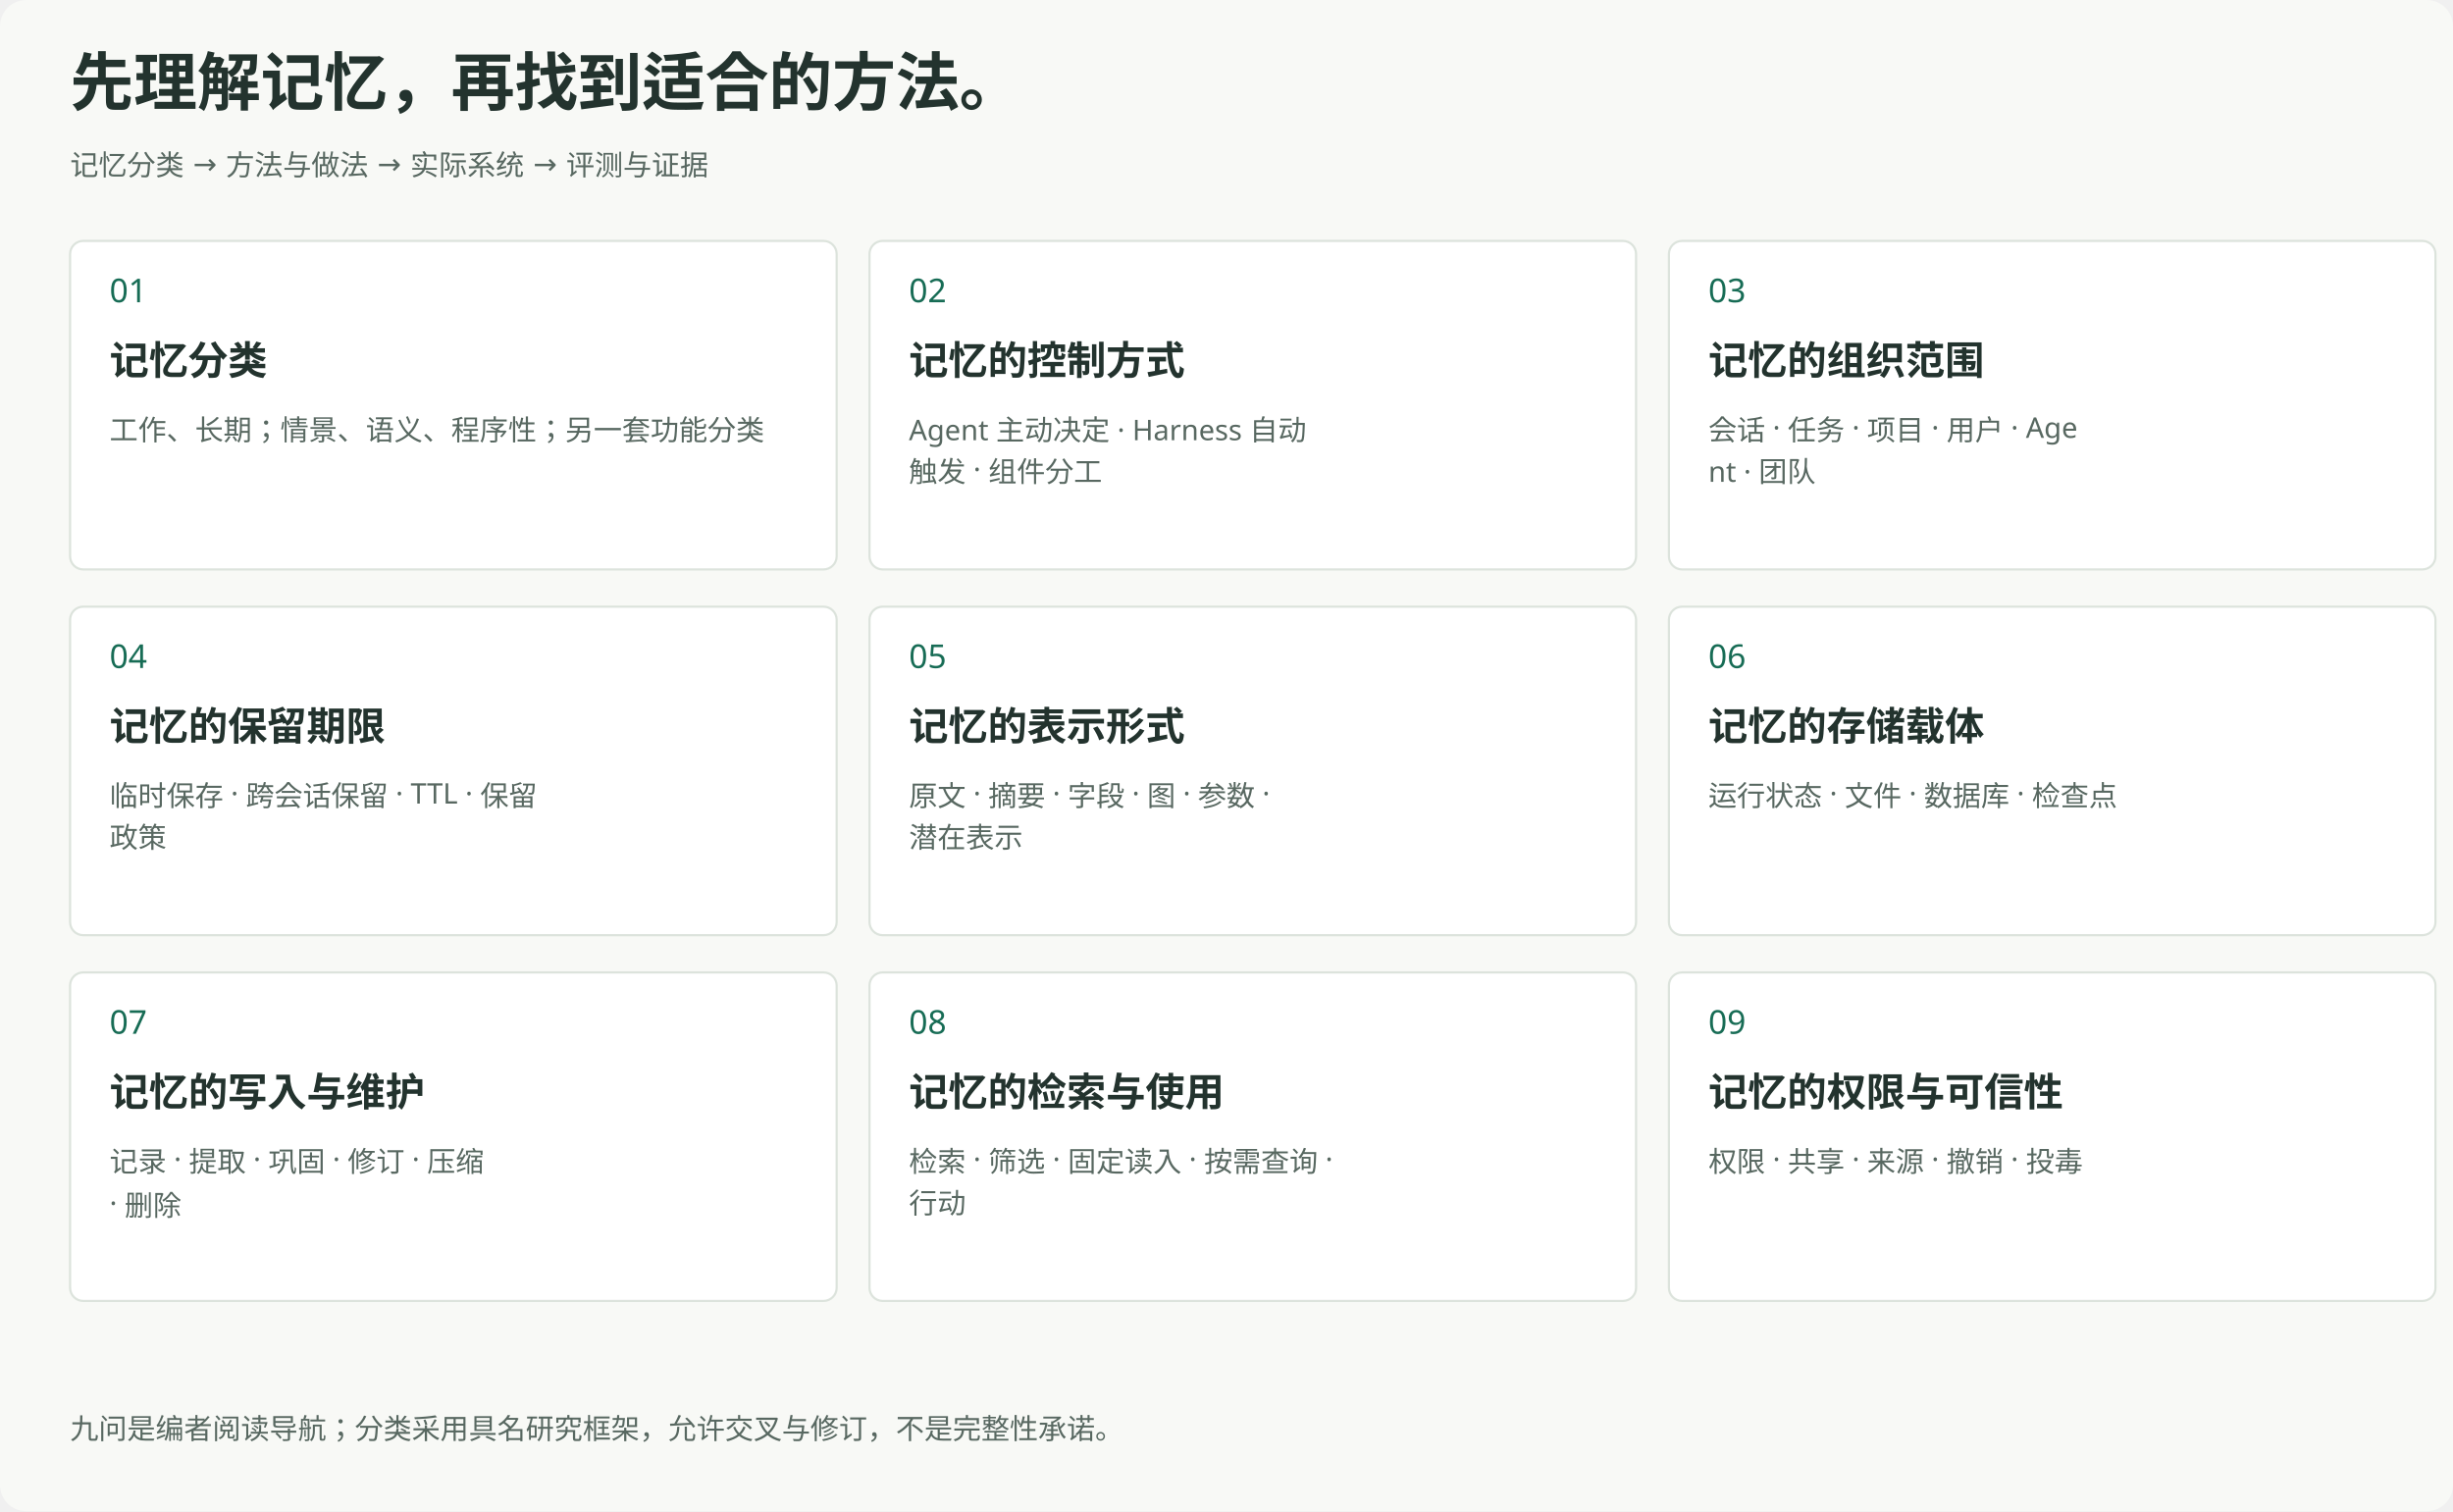
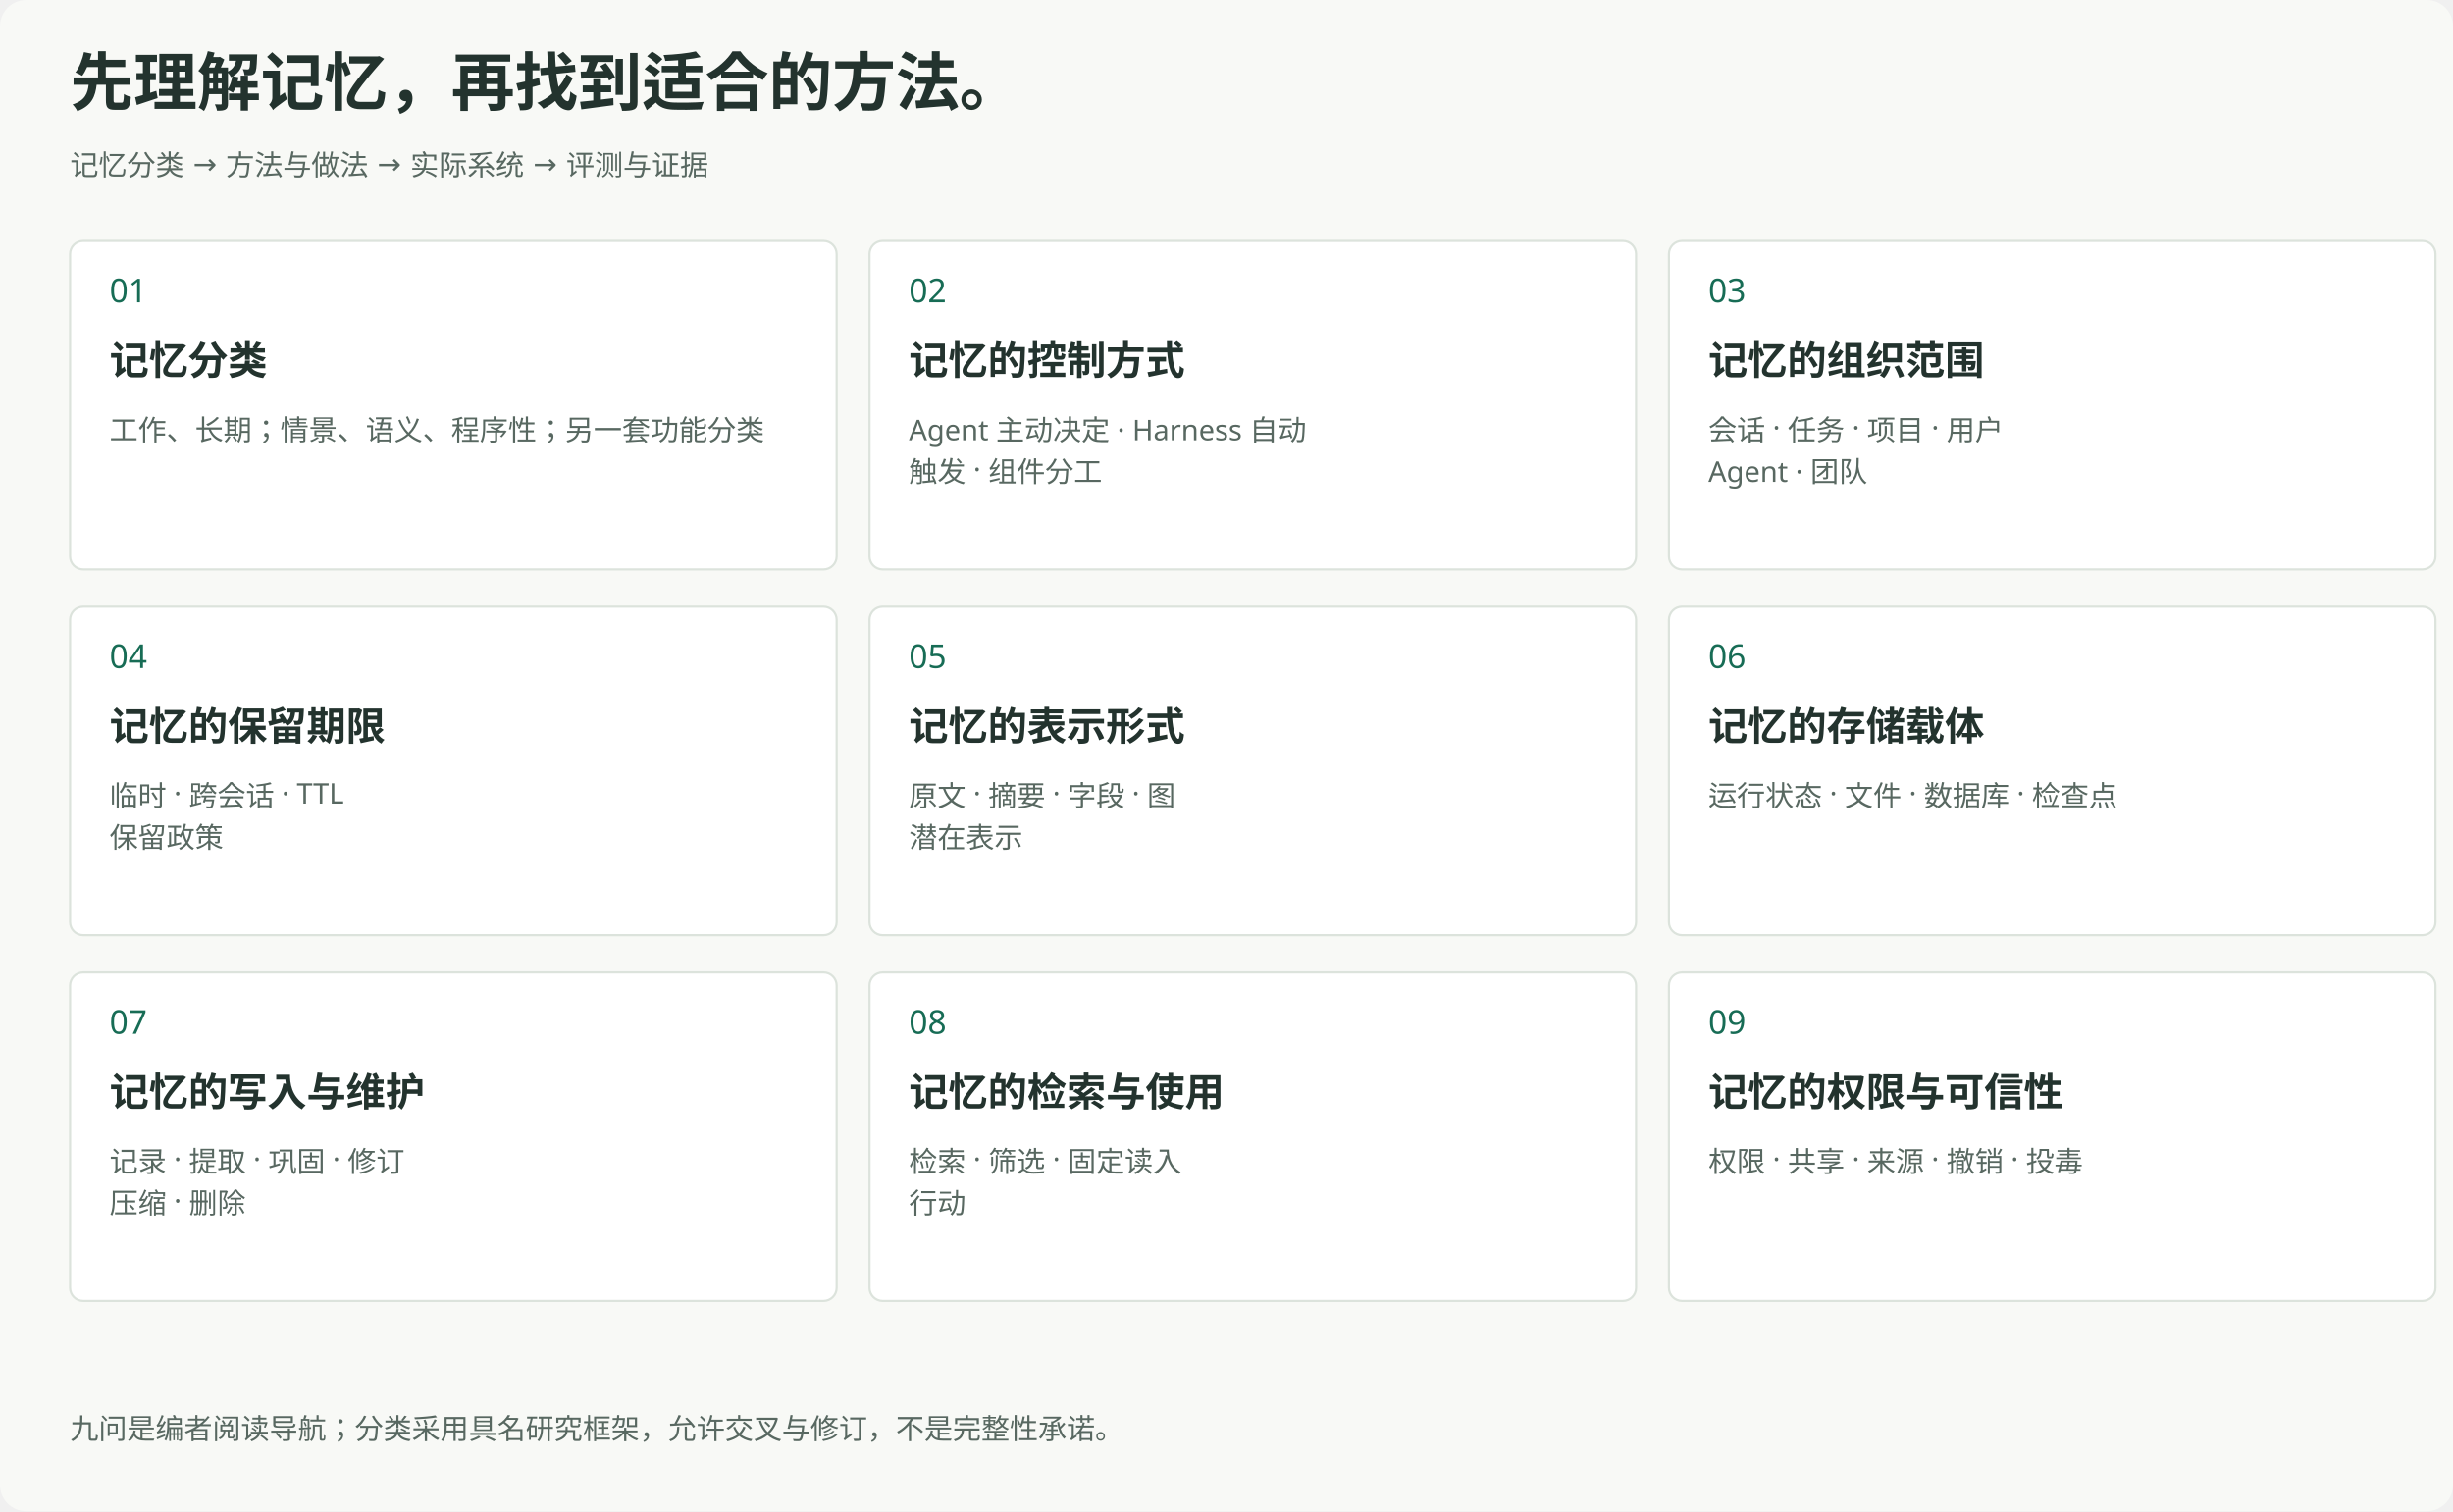
<svg xmlns="http://www.w3.org/2000/svg" width="1120" height="690" viewBox="0 0 1120 690" role="img" aria-labelledby="title desc">
  <rect width="1120" height="690" rx="12" fill="#f8f9f6" />
  <style>text{font-family:system-ui,PingFang SC,Microsoft YaHei,sans-serif;fill:#23332e}.h{font-size:29px;font-weight:650}.n{font-size:15px;fill:#176c55}.t{font-size:18px;font-weight:600}.s{font-size:13px;fill:#586861}</style>
  <text x="32" y="48" class="h">先理解记忆，再找到适合的方法。</text>
  <text x="32" y="80" class="s">记忆分类 → 方法与做法 → 实际系统 → 评测与证据</text>
  <rect x="32" y="110" width="350" height="150" rx="6" fill="white" stroke="#dce3dc" />
  <text x="50" y="138" class="n">01</text>
  <text x="50" y="171" class="t">记忆分类</text>
  <text x="50" y="201" class="s">工作、长期；情景、语义、程序性；另一套功能分类</text>
  <rect x="397" y="110" width="350" height="150" rx="6" fill="white" stroke="#dce3dc" />
  <text x="415" y="138" class="n">02</text>
  <text x="415" y="171" class="t">记忆的控制方式</text>
  <text x="415" y="201" class="s">Agent 主动决定 · Harness 自动</text>
  <text x="415" y="220" class="s">触发 · 组件分工</text>
  <rect x="762" y="110" width="350" height="150" rx="6" fill="white" stroke="#dce3dc" />
  <text x="780" y="138" class="n">03</text>
  <text x="780" y="171" class="t">记忆的组织范围</text>
-   <text x="780" y="201" class="s">会话 · 任务 · 项目 · 用户 · Age</text>
-   <text x="780" y="220" class="s">nt · 团队</text>
+   <text x="780" y="201" class="s">会话 · 任务 · 项目 · 用户</text>
+   <text x="780" y="220" class="s">Agent · 团队</text>
  <rect x="32" y="277" width="350" height="150" rx="6" fill="white" stroke="#dce3dc" />
  <text x="50" y="305" class="n">04</text>
  <text x="50" y="338" class="t">记忆的保留期限</text>
-   <text x="50" y="368" class="s">临时保存 · 跨会话保留 · TTL · 保留</text>
-   <text x="50" y="387" class="s">政策</text>
+   <text x="50" y="368" class="s">临时 · 跨会话 · TTL</text>
+   <text x="50" y="387" class="s">保留政策</text>
  <rect x="397" y="277" width="350" height="150" rx="6" fill="white" stroke="#dce3dc" />
  <text x="415" y="305" class="n">05</text>
  <text x="415" y="338" class="t">记忆的表示形式</text>
-   <text x="415" y="368" class="s">原文 · 摘要 · 字段 · 图 · 参数 ·</text>
+   <text x="415" y="368" class="s">原文 · 摘要 · 字段 · 图</text>
  <text x="415" y="387" class="s"> 潜在表示</text>
  <rect x="762" y="277" width="350" height="150" rx="6" fill="white" stroke="#dce3dc" />
  <text x="780" y="305" class="n">06</text>
  <text x="780" y="338" class="t">记忆的存储载体</text>
  <text x="780" y="368" class="s">运行状态 · 文件 · 数据库 · 检查点</text>
  <rect x="32" y="444" width="350" height="150" rx="6" fill="white" stroke="#dce3dc" />
  <text x="50" y="472" class="n">07</text>
  <text x="50" y="505" class="t">记忆的写入与维护</text>
-   <text x="50" y="535" class="s">记录 · 提取 · 巩固 · 修订 · 压缩 </text>
-   <text x="50" y="554" class="s">· 删除</text>
+   <text x="50" y="535" class="s">记录 · 提取 · 巩固 · 修订 </text>
+   <text x="50" y="554" class="s">压缩 · 删除</text>
  <rect x="397" y="444" width="350" height="150" rx="6" fill="white" stroke="#dce3dc" />
  <text x="415" y="472" class="n">08</text>
  <text x="415" y="505" class="t">记忆的检索与使用</text>
-   <text x="415" y="535" class="s">检索 · 筛选 · 固定读入 · 按需查询 ·</text>
+   <text x="415" y="535" class="s">检索 · 筛选 · 固定读入</text>
  <text x="415" y="554" class="s"> 行动</text>
  <rect x="762" y="444" width="350" height="150" rx="6" fill="white" stroke="#dce3dc" />
  <text x="780" y="472" class="n">09</text>
  <text x="780" y="505" class="t">记忆的权限与可信性</text>
  <text x="780" y="535" class="s">权限 · 共享 · 来源 · 撤销 · 投毒</text>
  <text x="32" y="657" class="s">九问是编者阅读导航；分类采用具名研究框架，允许交叉与修订，不是完整性承诺。</text>
</svg>
